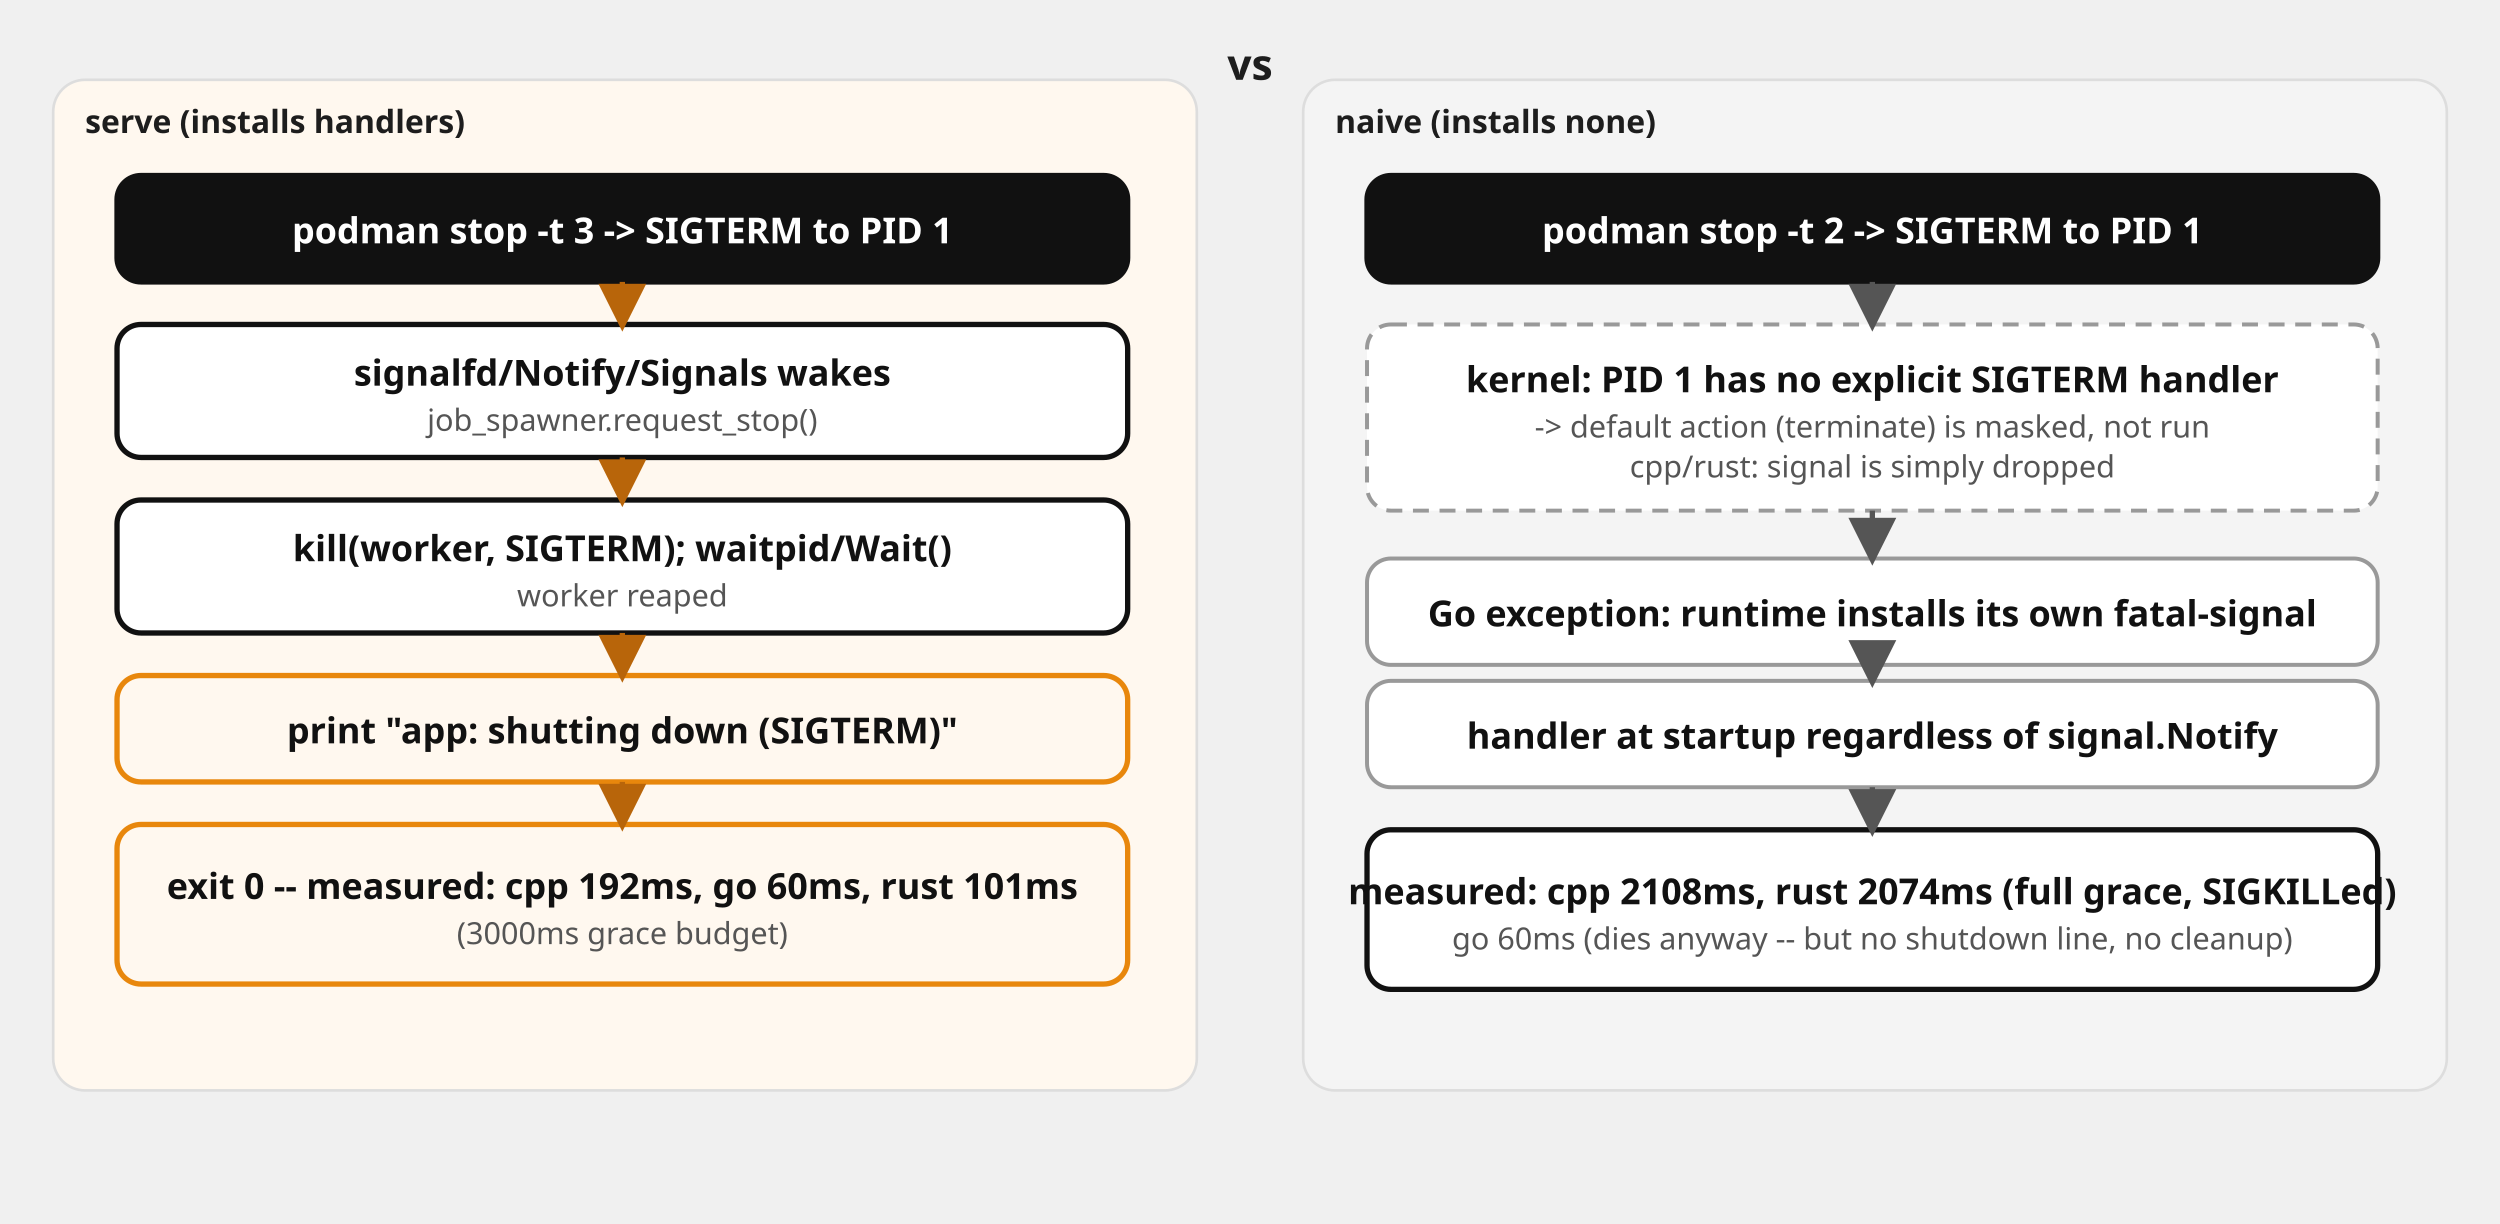
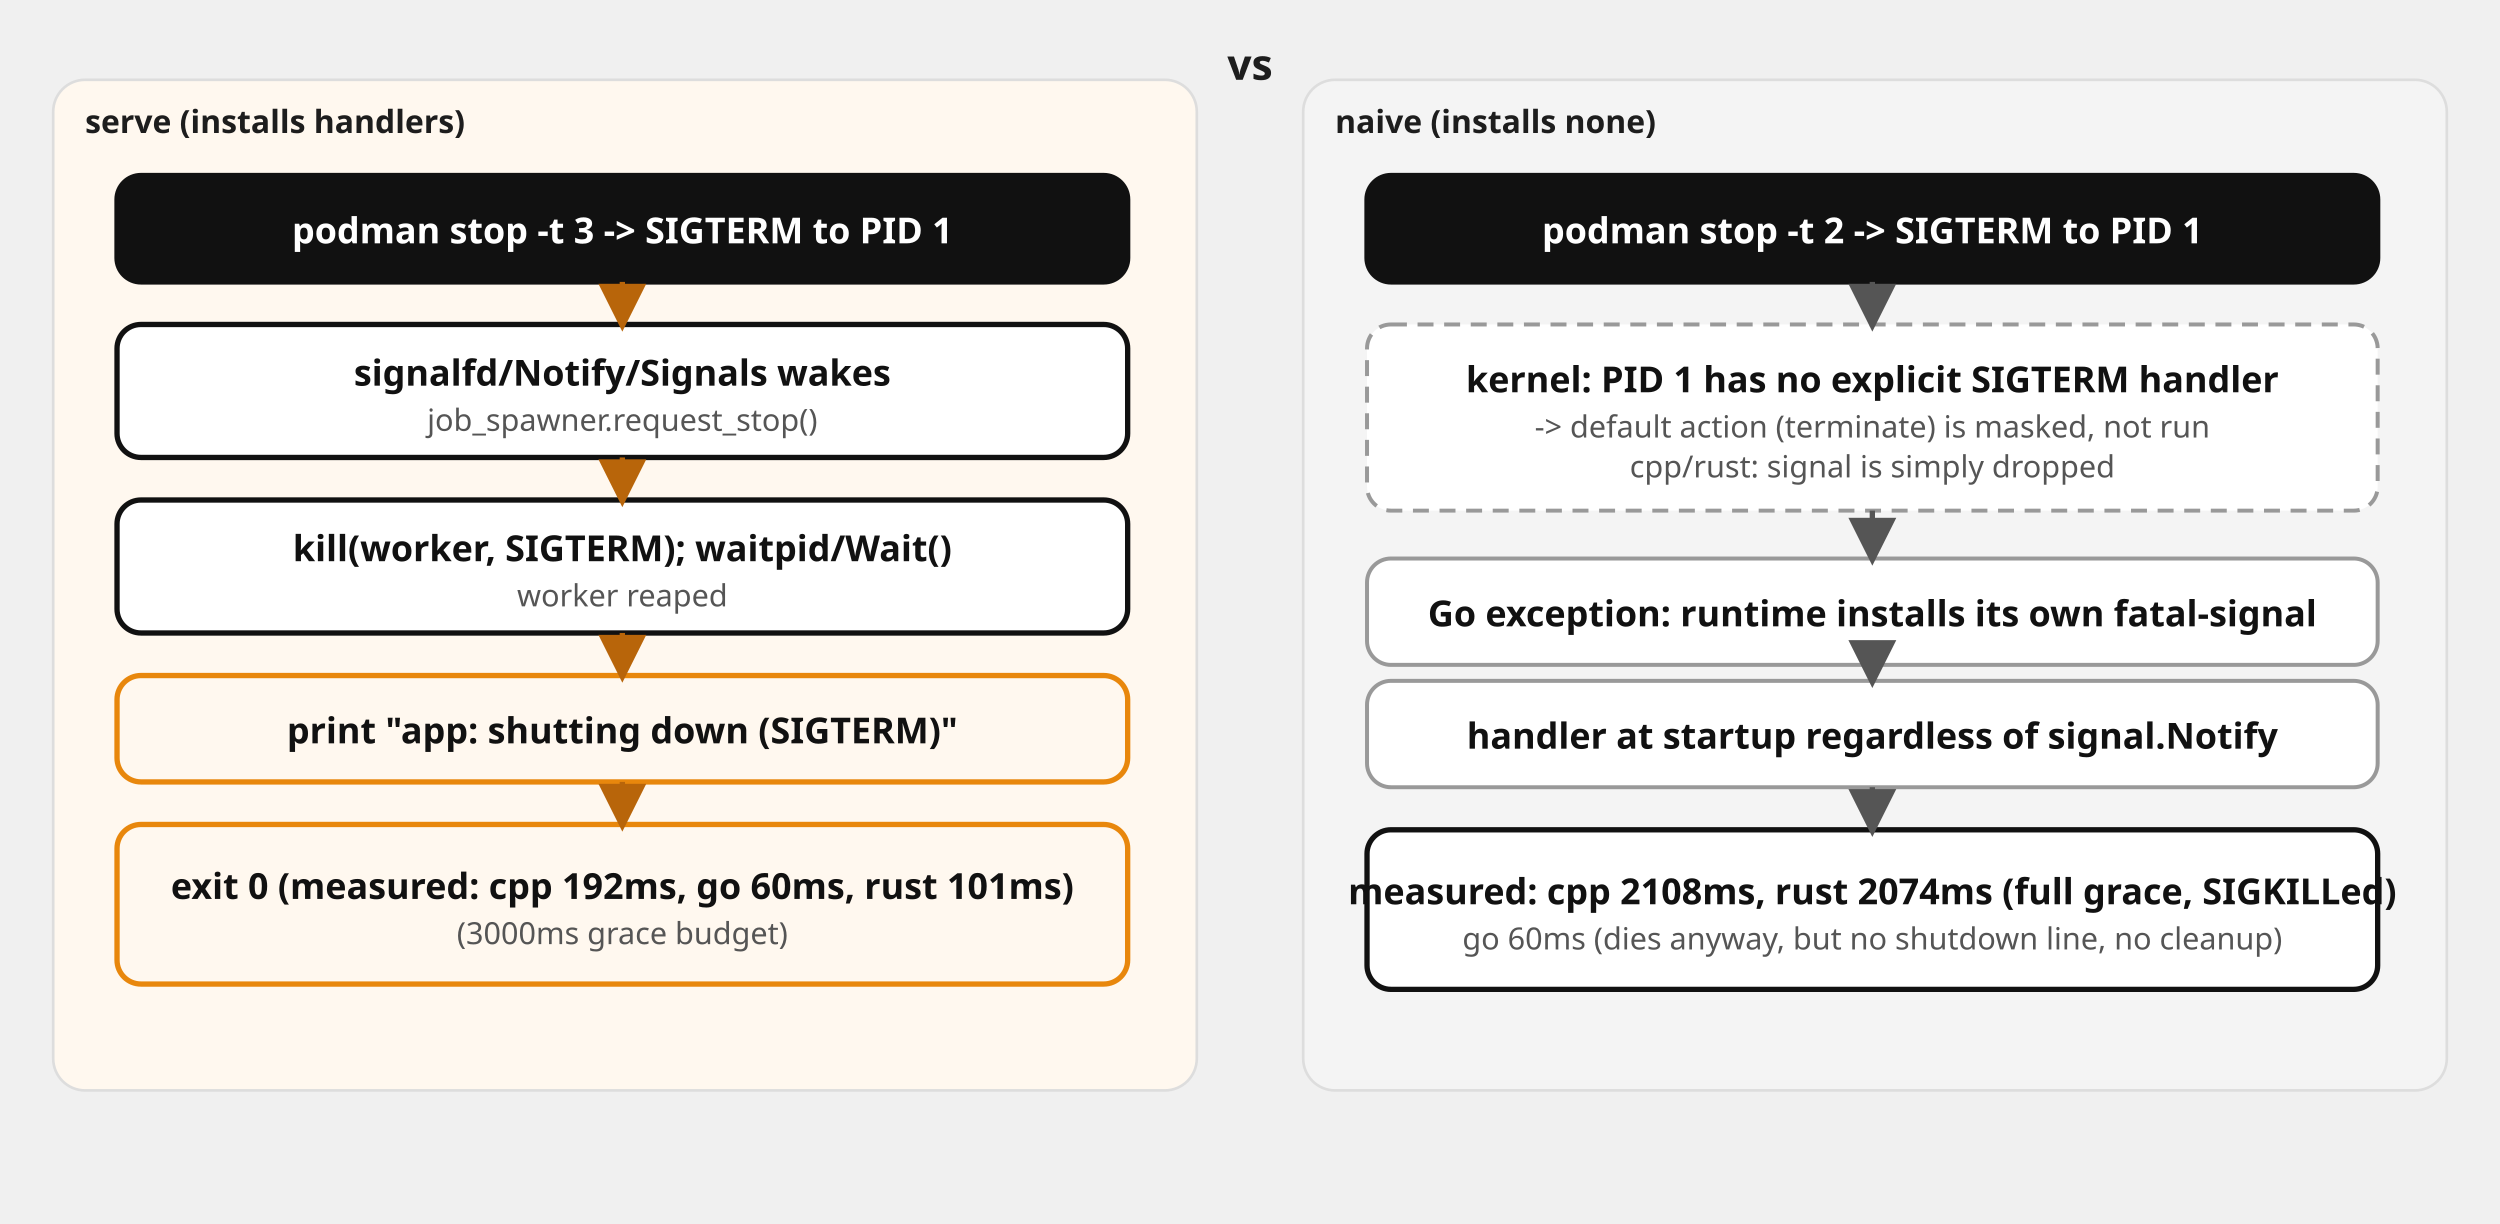
<svg xmlns="http://www.w3.org/2000/svg" viewBox="0 0 940 460" font-family="'Red Hat Text', system-ui, sans-serif" role="img">
  <defs>
    <marker id="a" viewBox="0 0 10 10" refX="8.5" refY="5" markerWidth="9" markerHeight="9" orient="auto-start-reverse">
      <path d="M0,0 L10,5 L0,10 z" fill="#555" />
    </marker>
    <marker id="am" viewBox="0 0 10 10" refX="8.5" refY="5" markerWidth="9" markerHeight="9" orient="auto-start-reverse">
      <path d="M0,0 L10,5 L0,10 z" fill="#b8650a" />
    </marker>
  </defs>
  <rect x="20" y="30" width="430" height="380" rx="12" fill="#fff8ef" stroke="#ddd" />
  <text x="32" y="50" font-size="12" font-weight="700" fill="#1d1d1d">serve (installs handlers)</text>
  <rect x="490" y="30" width="430" height="380" rx="12" fill="#f4f4f4" stroke="#ddd" />
  <text x="502" y="50" font-size="12" font-weight="700" fill="#1d1d1d">naive (installs none)</text>
  <rect x="44" y="66" width="380" height="40" rx="9" fill="#111111" stroke="#111111" stroke-width="2" />
  <text x="234.0" y="91.5" font-size="13.5" font-weight="700" fill="#ffffff" text-anchor="middle">podman stop -t 3  -&gt;  SIGTERM to PID 1</text>
  <rect x="44" y="122" width="380" height="50" rx="9" fill="#ffffff" stroke="#111111" stroke-width="2" />
  <text x="234.0" y="145.0" font-size="13.5" font-weight="700" fill="#111111" text-anchor="middle">signalfd/Notify/Signals wakes</text>
  <text x="234.0" y="162.0" font-size="11.5" fill="#555555" text-anchor="middle">job_spawner.request_stop()</text>
  <rect x="44" y="188" width="380" height="50" rx="9" fill="#ffffff" stroke="#111111" stroke-width="2" />
  <text x="234.0" y="211.0" font-size="13.5" font-weight="700" fill="#111111" text-anchor="middle">kill(worker, SIGTERM); waitpid/Wait()</text>
  <text x="234.0" y="228.0" font-size="11.5" fill="#555555" text-anchor="middle">worker reaped</text>
  <rect x="44" y="254" width="380" height="40" rx="9" fill="#fff8ef" stroke="#e8870c" stroke-width="2" />
  <text x="234.0" y="279.5" font-size="13.5" font-weight="700" fill="#111111" text-anchor="middle">print "app: shutting down (SIGTERM)"</text>
  <rect x="44" y="310" width="380" height="60" rx="9" fill="#fff8ef" stroke="#e8870c" stroke-width="2" />
-   <text x="234.0" y="338.0" font-size="13.5" font-weight="700" fill="#111111" text-anchor="middle">exit 0 -- measured: cpp 192ms, go 60ms, rust 101ms</text>
+   <text x="234.0" y="338.0" font-size="13.5" font-weight="700" fill="#111111" text-anchor="middle">exit 0 (measured: cpp 192ms, go 60ms, rust 101ms)</text>
  <text x="234.0" y="355.0" font-size="11.5" fill="#555555" text-anchor="middle">(3000ms grace budget)</text>
  <rect x="514" y="66" width="380" height="40" rx="9" fill="#111111" stroke="#111111" stroke-width="2" />
  <text x="704.0" y="91.5" font-size="13.5" font-weight="700" fill="#ffffff" text-anchor="middle">podman stop -t 2  -&gt;  SIGTERM to PID 1</text>
  <rect x="514" y="122" width="380" height="70" rx="9" fill="#ffffff" stroke="#999999" stroke-width="1.5" stroke-dasharray="6 4" />
  <text x="704.0" y="147.5" font-size="13.5" font-weight="700" fill="#111111" text-anchor="middle">kernel: PID 1 has no explicit SIGTERM handler</text>
  <text x="704.0" y="164.5" font-size="11.5" fill="#555555" text-anchor="middle">-&gt; default action (terminate) is masked, not run</text>
  <text x="704.0" y="179.5" font-size="11.5" fill="#555555" text-anchor="middle">cpp/rust: signal is simply dropped</text>
  <rect x="514" y="210" width="380" height="40" rx="9" fill="#ffffff" stroke="#999999" stroke-width="1.5" />
  <text x="704.0" y="235.5" font-size="13.5" font-weight="700" fill="#111111" text-anchor="middle">Go exception: runtime installs its own fatal-signal</text>
  <rect x="514" y="256" width="380" height="40" rx="9" fill="#ffffff" stroke="#999999" stroke-width="1.5" />
  <text x="704.0" y="281.5" font-size="13.5" font-weight="700" fill="#111111" text-anchor="middle">handler at startup regardless of signal.Notify</text>
  <rect x="514" y="312" width="380" height="60" rx="9" fill="#ffffff" stroke="#111111" stroke-width="2" />
  <text x="704.0" y="340.0" font-size="13.5" font-weight="700" fill="#111111" text-anchor="middle">measured: cpp 2108ms, rust 2074ms (full grace, SIGKILLed)</text>
-   <text x="704.0" y="357.0" font-size="11.5" fill="#555555" text-anchor="middle">go 60ms (dies anyway -- but no shutdown line, no cleanup)</text>
+   <text x="704.0" y="357.0" font-size="11.5" fill="#555555" text-anchor="middle">go 60ms (dies anyway, but no shutdown line, no cleanup)</text>
  <path d="M234,106 L234,122" fill="none" stroke="#b8650a" stroke-width="2" marker-end="url(#am)" />
  <path d="M234,172 L234,188" fill="none" stroke="#b8650a" stroke-width="2" marker-end="url(#am)" />
  <path d="M234,238 L234,254" fill="none" stroke="#b8650a" stroke-width="2" marker-end="url(#am)" />
  <path d="M234,294 L234,310" fill="none" stroke="#b8650a" stroke-width="2" marker-end="url(#am)" />
  <path d="M704,106 L704,122" fill="none" stroke="#555" stroke-width="2" marker-end="url(#a)" />
  <path d="M704,192 L704,210" fill="none" stroke="#555" stroke-width="2" marker-end="url(#a)" />
  <path d="M704,250 L704,256" fill="none" stroke="#555" stroke-width="2" marker-end="url(#a)" />
  <path d="M704,296 L704,312" fill="none" stroke="#555" stroke-width="2" marker-end="url(#a)" />
  <text x="470" y="30" font-size="16" fill="#1d1d1d" text-anchor="middle" font-weight="700">vs</text>
</svg>
